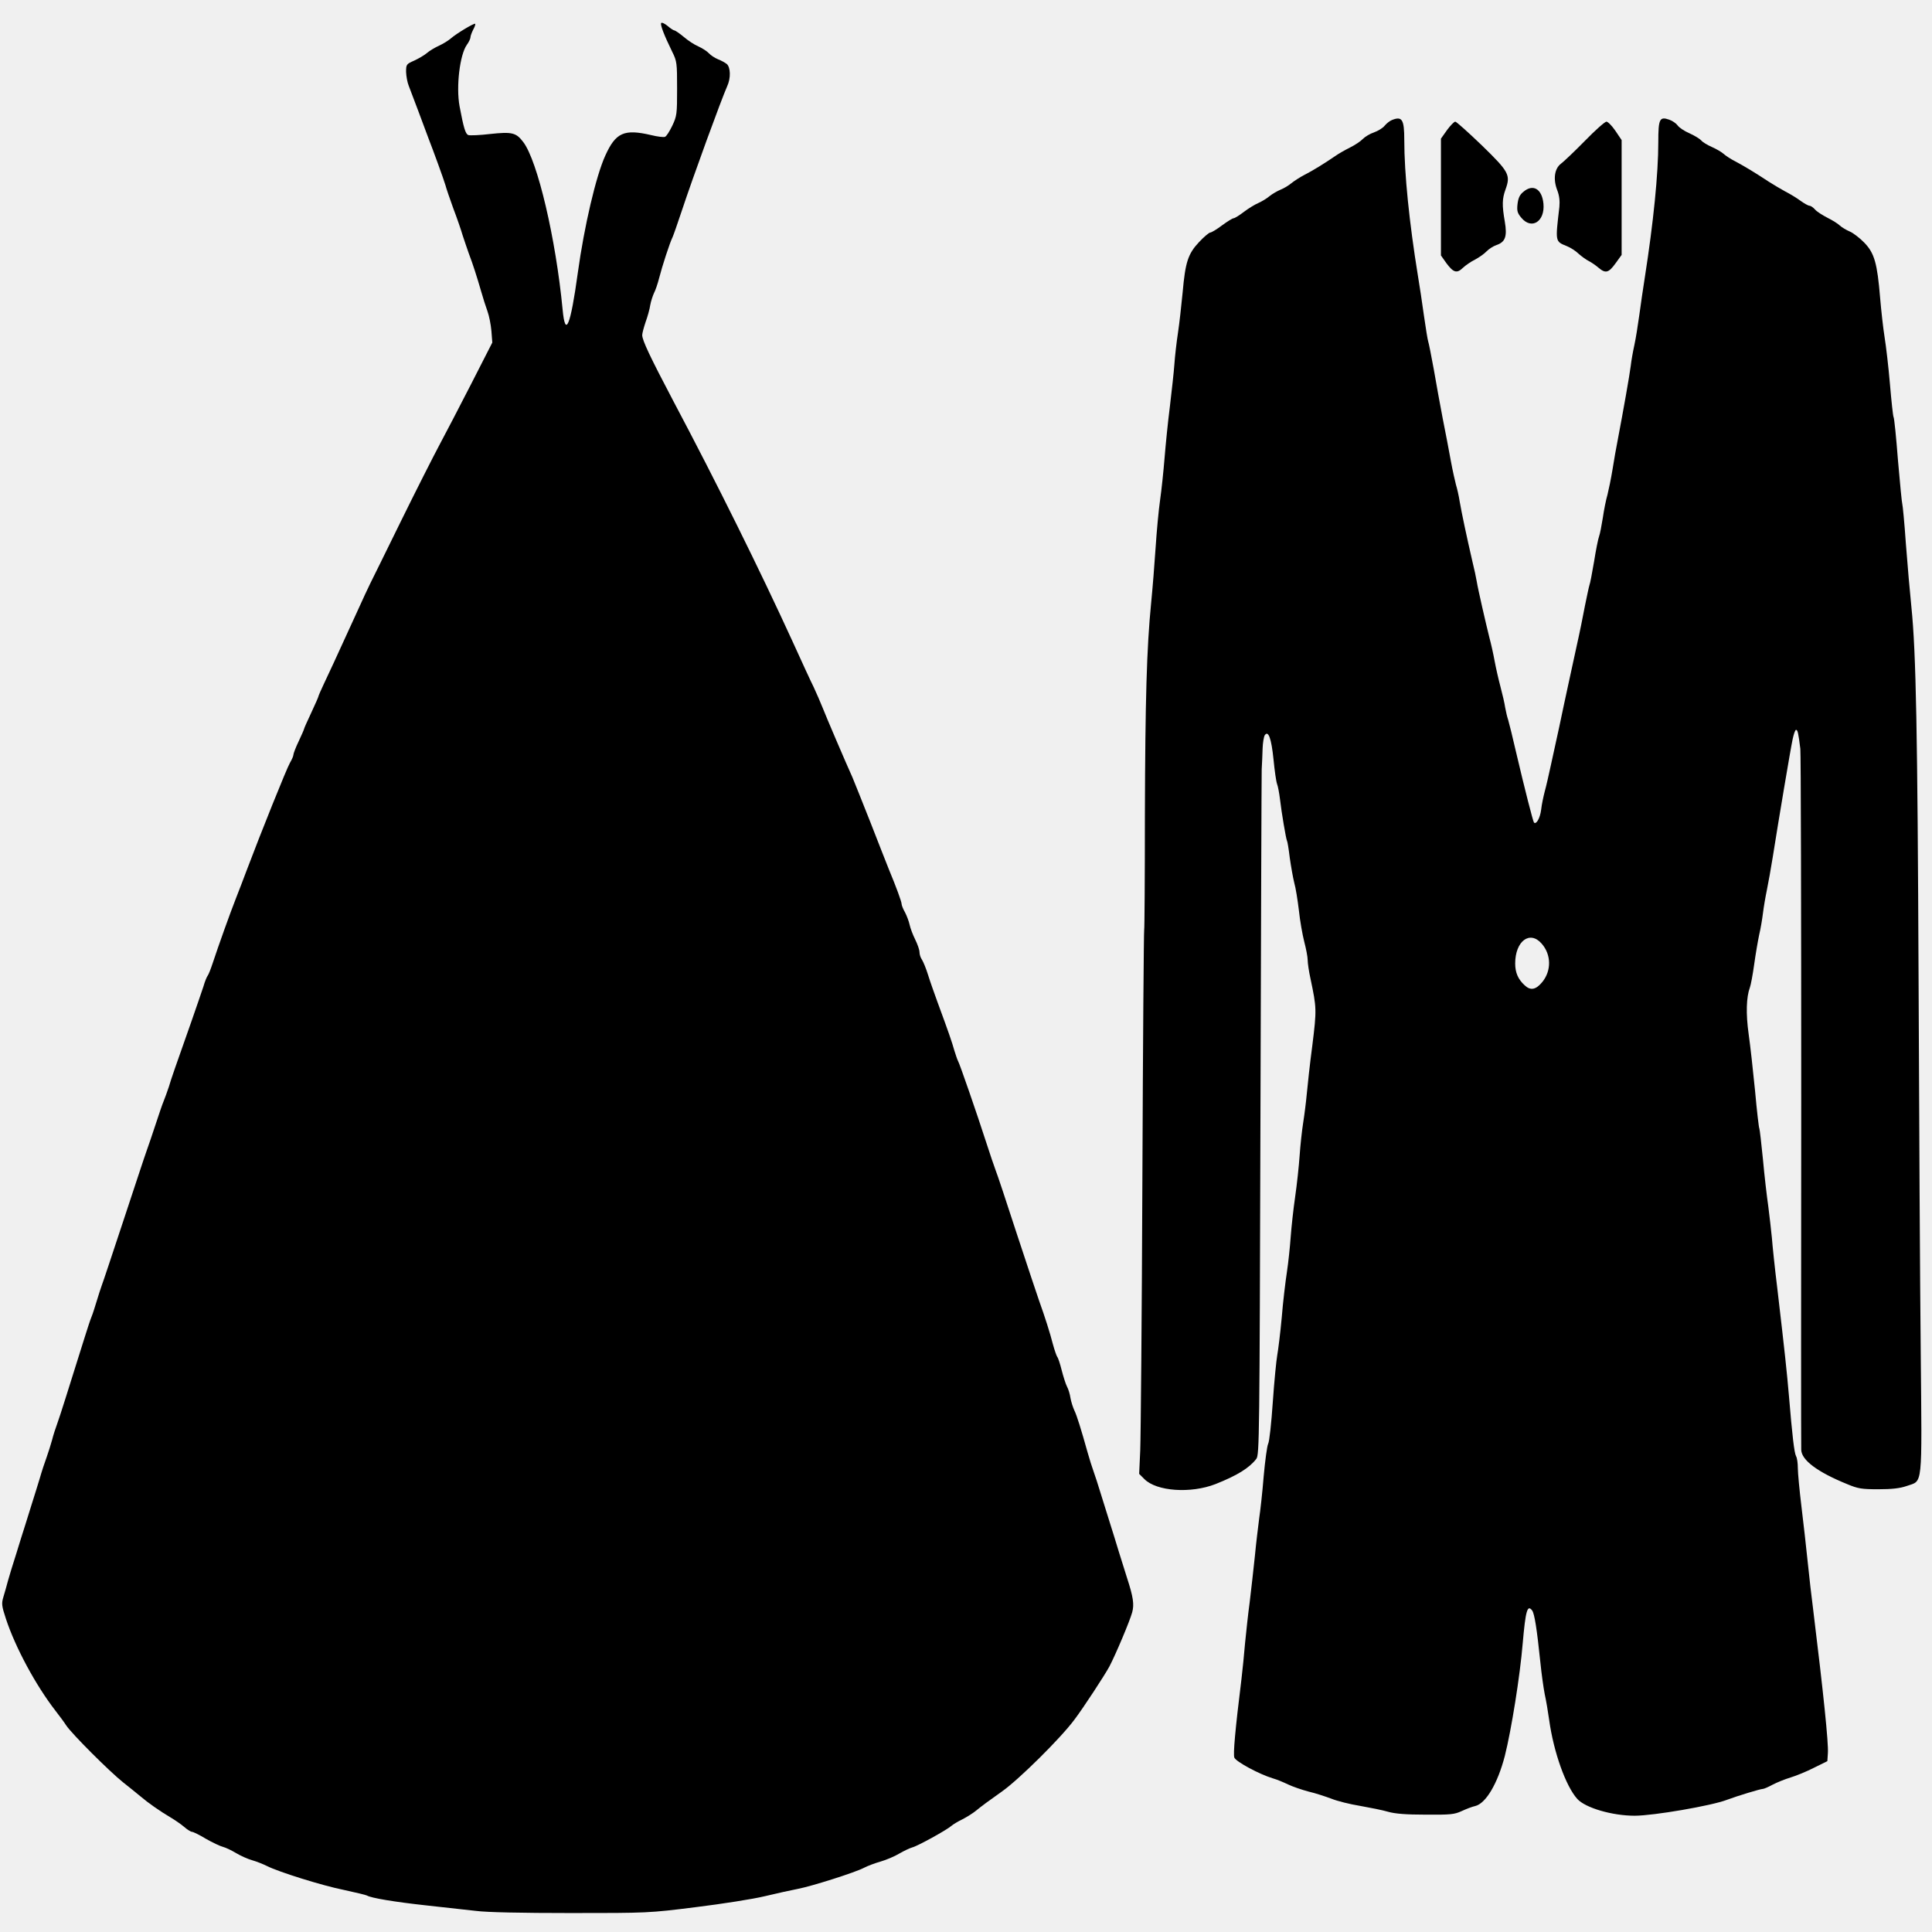
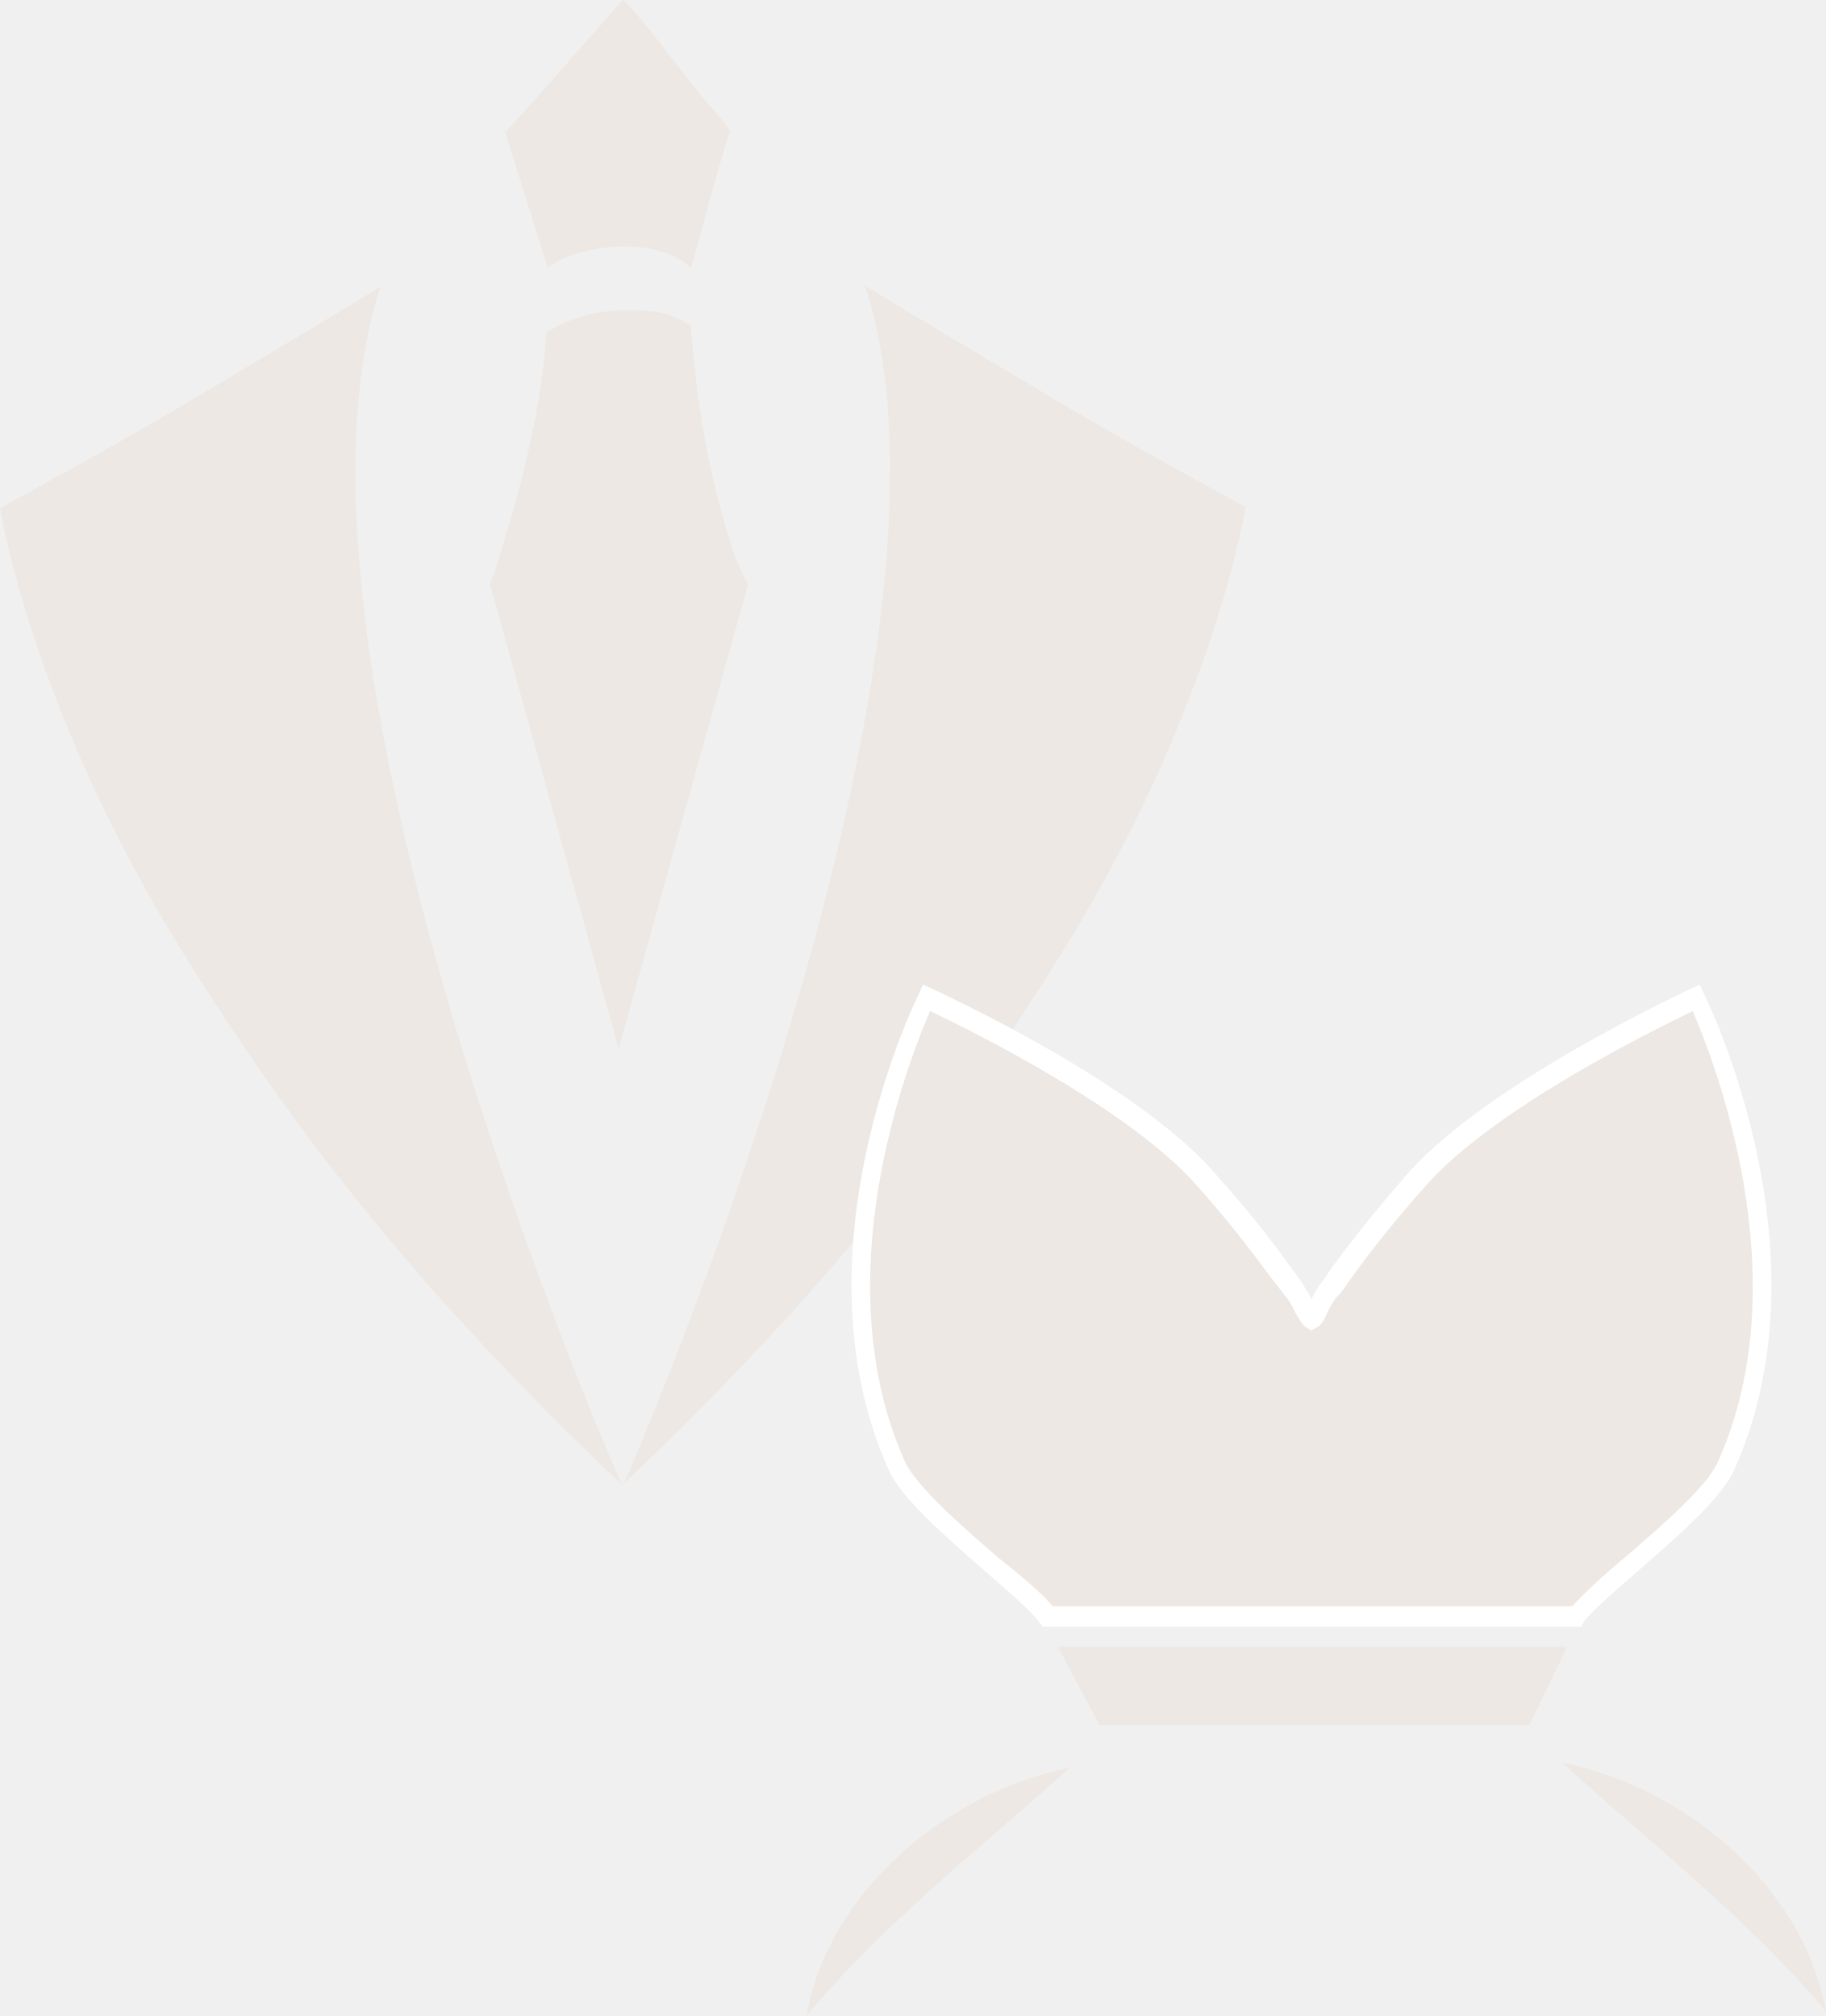
- <svg xmlns="http://www.w3.org/2000/svg" version="1.0" width="1080pt" height="1080pt" viewBox="0 0 1080 1080" preserveAspectRatio="xMidYMid meet">
-   <g transform="translate(0,1080) scale(0.1,-0.1)" fill="#000000" stroke="none">
-     <path d="M3696 10671 c-6 -9 16 -67 62 -161 26 -52 27 -63 27 -205 0 -142 -1 -153 -27 -208 -15 -31 -33 -60 -41 -62 -7 -3 -42 1 -78 10 -150 35 -197 14 -255 -114 -52 -113 -118 -395 -154 -656 -41 -299 -70 -367 -85 -205 -38 397 -140 831 -220 936 -40 53 -63 58 -185 45 -58 -7 -113 -9 -122 -6 -16 6 -26 39 -49 161 -20 109 1 288 41 344 11 15 20 34 20 42 0 7 7 26 15 42 9 16 14 31 11 33 -5 5 -104 -54 -136 -82 -14 -12 -43 -30 -65 -40 -22 -10 -53 -28 -68 -41 -15 -13 -48 -32 -72 -43 -43 -19 -45 -21 -45 -63 1 -24 7 -59 15 -78 22 -58 84 -221 109 -290 14 -36 39 -103 56 -150 17 -47 35 -98 40 -115 4 -16 24 -75 44 -130 21 -55 44 -122 52 -150 9 -27 24 -72 34 -100 24 -63 46 -132 70 -215 10 -36 26 -85 35 -110 9 -25 19 -74 22 -110 l5 -65 -120 -235 c-66 -129 -146 -282 -177 -340 -31 -58 -129 -251 -217 -430 -88 -179 -163 -332 -168 -341 -5 -9 -45 -95 -88 -190 -119 -260 -141 -308 -173 -375 -16 -34 -29 -64 -29 -67 0 -3 -18 -44 -40 -91 -22 -47 -40 -87 -40 -90 0 -3 -14 -35 -30 -69 -17 -35 -30 -70 -30 -77 0 -7 -9 -27 -19 -44 -17 -28 -164 -394 -242 -601 -16 -44 -44 -115 -61 -159 -33 -84 -97 -263 -129 -360 -11 -33 -23 -64 -28 -70 -5 -6 -16 -33 -24 -61 -9 -27 -39 -115 -67 -195 -92 -261 -111 -314 -126 -365 -9 -27 -22 -63 -29 -80 -7 -16 -27 -75 -45 -130 -18 -55 -41 -122 -51 -150 -10 -27 -67 -201 -128 -385 -61 -184 -115 -348 -122 -365 -6 -16 -19 -57 -29 -90 -10 -33 -22 -71 -28 -85 -6 -14 -24 -68 -40 -120 -97 -309 -135 -431 -151 -475 -10 -27 -24 -70 -30 -95 -7 -25 -20 -67 -30 -95 -10 -27 -28 -81 -39 -120 -12 -38 -30 -99 -42 -135 -11 -36 -29 -92 -39 -125 -11 -33 -33 -105 -50 -160 -18 -55 -38 -122 -46 -150 -7 -27 -19 -69 -26 -92 -11 -37 -10 -49 14 -122 53 -161 167 -372 277 -514 25 -32 52 -69 60 -82 32 -48 242 -258 320 -320 28 -22 70 -56 93 -75 47 -40 109 -83 171 -120 24 -14 57 -37 75 -52 18 -16 38 -28 44 -28 7 0 42 -17 78 -39 37 -21 79 -41 95 -45 16 -4 49 -20 74 -35 25 -15 65 -33 90 -40 25 -7 62 -22 82 -32 65 -33 307 -109 431 -134 65 -14 123 -28 128 -31 23 -14 155 -36 329 -55 102 -11 228 -25 280 -31 60 -8 257 -12 530 -12 430 0 438 0 700 33 146 18 319 45 385 61 66 16 149 34 185 41 78 15 321 92 370 118 19 10 61 26 93 35 31 9 79 29 105 45 26 15 58 30 72 34 29 7 192 97 218 120 9 8 37 25 62 37 25 13 59 34 77 49 29 24 71 55 146 108 93 66 326 296 403 400 48 63 171 251 196 298 36 69 114 254 127 302 12 44 6 86 -29 193 -11 36 -32 103 -47 150 -14 47 -36 117 -48 155 -12 39 -35 111 -50 160 -15 50 -34 108 -42 130 -8 22 -23 69 -33 105 -37 132 -60 206 -74 235 -8 17 -18 48 -22 70 -3 22 -12 51 -20 65 -7 14 -20 55 -29 90 -9 36 -20 70 -25 75 -4 6 -15 37 -24 70 -16 63 -46 157 -76 240 -10 28 -66 196 -125 375 -58 179 -112 341 -120 360 -7 19 -32 91 -54 160 -48 149 -147 436 -156 450 -3 5 -12 31 -20 57 -13 47 -32 102 -95 273 -17 47 -41 114 -52 150 -11 36 -27 74 -34 85 -8 11 -14 30 -14 43 0 12 -11 44 -24 70 -13 26 -27 63 -31 82 -4 19 -16 51 -26 70 -11 19 -19 40 -19 47 0 12 -29 92 -71 193 -10 25 -57 144 -104 265 -48 121 -93 234 -100 250 -36 79 -150 346 -167 390 -11 28 -33 78 -49 113 -17 34 -70 149 -118 255 -183 400 -422 883 -668 1347 -130 247 -173 338 -173 367 0 10 9 43 19 73 11 30 23 73 26 95 4 22 14 52 21 67 8 15 21 53 29 85 16 63 59 196 75 228 5 11 27 74 49 140 69 208 221 623 256 703 21 45 19 105 -2 124 -10 8 -32 20 -50 27 -17 7 -40 22 -50 33 -10 11 -36 28 -58 38 -22 9 -60 34 -83 54 -24 20 -48 36 -52 36 -5 0 -22 11 -38 25 -17 14 -33 21 -36 16z" />
-     <path d="M7781 10129 c-13 -5 -31 -20 -41 -32 -10 -13 -37 -29 -59 -37 -22 -7 -50 -24 -63 -37 -12 -13 -44 -34 -72 -48 -28 -14 -65 -35 -83 -48 -54 -37 -124 -81 -172 -105 -25 -13 -57 -34 -72 -46 -14 -12 -42 -29 -60 -36 -19 -8 -47 -24 -63 -37 -15 -13 -44 -30 -62 -38 -19 -8 -55 -30 -80 -49 -26 -20 -52 -36 -58 -36 -6 0 -35 -18 -65 -40 -29 -22 -59 -40 -66 -40 -6 0 -35 -24 -62 -53 -62 -66 -77 -112 -92 -282 -7 -71 -18 -173 -26 -225 -8 -52 -17 -131 -20 -175 -3 -44 -15 -150 -25 -235 -11 -85 -24 -216 -30 -290 -6 -74 -17 -180 -25 -235 -8 -55 -19 -174 -25 -265 -6 -91 -17 -230 -25 -310 -25 -253 -33 -538 -35 -1189 0 -349 -2 -637 -4 -640 -2 -3 -7 -629 -10 -1391 -3 -762 -9 -1444 -12 -1517 l-6 -132 29 -29 c68 -69 260 -82 398 -28 121 48 189 90 228 141 17 23 18 114 23 1912 3 1038 6 1913 7 1943 2 30 4 82 5 115 1 33 7 67 12 75 20 29 37 -17 49 -135 6 -63 15 -125 20 -138 5 -13 12 -50 16 -83 9 -78 34 -224 39 -233 3 -4 10 -47 16 -97 7 -49 18 -111 25 -139 8 -27 19 -97 26 -155 6 -58 20 -136 30 -175 10 -38 19 -84 19 -102 0 -17 7 -65 16 -105 34 -162 35 -171 10 -372 -14 -105 -27 -227 -31 -271 -4 -44 -13 -116 -20 -160 -7 -44 -16 -127 -20 -185 -4 -58 -15 -161 -25 -230 -10 -69 -21 -170 -25 -225 -4 -55 -13 -143 -21 -195 -8 -52 -22 -167 -29 -255 -8 -88 -20 -182 -25 -210 -5 -27 -17 -146 -25 -263 -8 -116 -19 -221 -26 -233 -6 -12 -17 -94 -25 -182 -7 -89 -19 -195 -25 -234 -5 -40 -17 -135 -24 -210 -8 -76 -21 -192 -29 -258 -9 -66 -20 -169 -26 -230 -5 -60 -14 -150 -20 -200 -36 -291 -47 -420 -40 -440 9 -23 139 -93 215 -116 22 -6 60 -22 85 -34 25 -12 77 -30 115 -40 39 -9 96 -28 128 -40 32 -13 104 -31 160 -40 56 -10 127 -24 157 -33 39 -11 99 -16 210 -16 138 -1 160 1 201 20 26 12 60 25 75 28 60 14 126 126 166 280 37 147 85 448 100 629 16 183 26 220 53 184 13 -19 26 -99 46 -292 6 -60 17 -139 24 -175 8 -36 19 -101 25 -145 25 -180 93 -370 157 -441 45 -50 195 -94 321 -94 105 0 431 56 516 89 59 22 187 61 201 61 6 0 31 11 55 24 25 13 70 31 100 40 30 9 89 33 130 54 l75 37 3 45 c4 56 -25 335 -82 800 -9 69 -23 190 -31 270 -8 80 -24 219 -35 310 -11 91 -20 187 -20 213 0 27 -4 57 -10 67 -10 19 -21 112 -40 340 -11 127 -22 234 -65 600 -14 113 -27 239 -30 280 -4 41 -13 120 -20 175 -8 55 -22 174 -30 264 -9 91 -18 168 -20 172 -3 4 -14 98 -24 210 -11 112 -27 256 -36 319 -16 114 -13 206 7 260 5 13 16 71 24 129 8 58 21 133 28 166 8 33 17 87 21 120 4 33 14 92 22 130 8 39 23 122 33 185 31 197 99 602 111 658 6 28 14 52 19 52 9 0 13 -17 24 -106 3 -22 5 -907 5 -1965 -1 -1058 -1 -1937 0 -1953 1 -58 91 -125 256 -192 62 -26 82 -29 175 -29 76 0 120 5 158 18 92 33 86 -26 79 750 -4 375 -9 1308 -12 2072 -6 1402 -14 1834 -40 2090 -8 77 -22 237 -31 355 -8 118 -18 218 -20 222 -2 3 -13 113 -24 242 -10 130 -21 240 -25 245 -3 6 -12 88 -20 183 -8 95 -22 214 -30 263 -8 50 -19 149 -25 220 -16 194 -32 250 -88 308 -26 27 -63 55 -82 63 -19 8 -44 23 -55 33 -11 11 -42 30 -70 44 -27 14 -59 34 -69 46 -11 12 -24 21 -31 21 -7 0 -30 13 -52 29 -22 16 -60 39 -84 51 -24 13 -64 37 -91 54 -76 50 -135 86 -186 113 -26 13 -56 33 -67 43 -11 10 -40 27 -65 38 -25 11 -52 27 -60 37 -8 9 -37 27 -66 40 -28 12 -58 32 -66 44 -8 11 -29 26 -47 32 -54 19 -61 4 -61 -125 0 -178 -27 -448 -76 -761 -9 -55 -22 -147 -30 -205 -8 -58 -20 -134 -28 -170 -8 -36 -17 -87 -20 -115 -6 -50 -43 -258 -72 -410 -9 -44 -22 -120 -30 -170 -8 -49 -21 -112 -28 -140 -8 -27 -20 -86 -26 -129 -7 -44 -16 -91 -21 -104 -5 -13 -18 -77 -28 -141 -11 -64 -22 -123 -26 -132 -3 -9 -14 -61 -25 -115 -10 -54 -30 -153 -45 -219 -14 -66 -37 -169 -50 -230 -13 -60 -35 -162 -48 -225 -14 -63 -35 -160 -47 -215 -12 -55 -27 -122 -35 -150 -7 -27 -17 -73 -20 -102 -6 -46 -27 -84 -40 -71 -5 5 -51 184 -100 393 -19 83 -39 164 -44 180 -6 17 -13 48 -17 70 -3 22 -15 74 -26 115 -11 41 -26 107 -33 145 -7 39 -20 97 -29 130 -20 80 -64 271 -71 315 -3 19 -14 71 -25 115 -30 130 -59 266 -70 330 -5 33 -15 76 -21 95 -5 19 -19 80 -29 135 -10 55 -30 161 -45 235 -14 74 -37 198 -50 275 -14 77 -28 147 -31 155 -3 8 -14 74 -24 145 -10 72 -25 173 -34 225 -48 296 -76 569 -76 758 0 114 -12 134 -69 111z m837 -4604 c54 -61 55 -151 4 -214 -36 -44 -66 -50 -99 -19 -37 34 -53 71 -53 122 0 125 82 187 148 111z" />
-     <path d="M8089 10073 l-34 -48 0 -327 0 -326 31 -44 c39 -52 58 -58 92 -25 15 14 45 35 68 46 22 12 51 32 64 46 13 13 37 29 55 35 50 17 61 48 47 131 -16 92 -15 128 4 180 29 81 20 98 -132 246 -76 73 -143 133 -149 133 -6 0 -27 -21 -46 -47z" />
-     <path d="M8859 10012 c-58 -59 -118 -116 -133 -127 -36 -27 -45 -86 -21 -148 12 -31 15 -61 12 -94 -23 -197 -24 -192 42 -219 20 -8 50 -27 66 -43 17 -15 42 -33 56 -40 14 -7 39 -24 54 -37 40 -34 57 -30 96 24 l34 47 0 321 0 321 -35 52 c-19 28 -42 51 -50 51 -8 0 -63 -48 -121 -108z" />
-     <path d="M8515 9727 c-20 -16 -28 -35 -32 -68 -4 -38 -1 -50 22 -77 57 -68 132 -20 123 79 -8 84 -59 113 -113 66z" />
+ <svg xmlns="http://www.w3.org/2000/svg" preserveAspectRatio="xMidYMid meet" data-bbox="127.2 106.5 180 198.8" viewBox="127.2 106.5 180 198.8" data-type="color" role="presentation" aria-hidden="true" aria-label="">
+   <defs>
+     <style>#comp-lp1sz31f3 svg [data-color="1"] {fill: #EDE8E3;}
+ #comp-lp1sz31f3 svg [data-color="2"] {fill: #EDE8E3;}</style>
+   </defs>
+   <g>
+     <path fill="#EDE8E3" d="M235.6 276.6H278l3.7-7.7h-50.2l4.1 7.7z" data-color="1" />
+     <path d="M206.7 305.3c2.2-12.4 14-22.1 26-24.5-9 8.1-18.1 15.1-26 24.5z" fill="#EDE8E3" data-color="1" />
+     <path d="M307.2 304.8c-2.2-12.4-14-22.1-26-24.5 9 8.2 18.1 15.2 26 24.5z" fill="#EDE8E3" data-color="1" />
+     <path d="M164.7 134.8s-9.1 5.5-18.2 10.9c-7.3 4.4-19.3 10.9-19.3 10.9s3.1 19.9 18.2 44.1c9.7 15.6 21.6 31.8 43.1 52.2 0 .1-35.8-81.2-23.8-118.1z" fill="#EDE8E3" data-color="1" />
+     <path d="M188.6 106.5c-4 4.5-6.9 7.9-10.9 12.3l-.7.7c1.4 4.5 2.8 8.9 4.2 13.4 1-.8 3.7-2.1 7.8-2.1 3.5 0 5.6 1.4 6.3 2.1 1.2-3.8 2.2-8.4 3.9-13.5l-1-1.3c-3.9-4.4-5.3-6.9-9.2-11.3l-.4-.3z" fill="#EDE8E3" data-color="1" />
+     <path d="M195.3 138.6c-2.2-1.3-3.3-1.5-6.3-1.5-4.2 0-6.8 1.5-7.9 2.2-.7 8.3-2.2 14-4.9 22.9-.2.7-.5 1.2-.7 1.9 4.1 14.7 8.6 31 12.7 45.8 4.1-14.7 8.6-30.9 12.7-45.6v-.2s-1.2-2.5-1.4-3.2c-2.6-8-3.6-14.8-4.2-22.3z" fill="#EDE8E3" data-color="1" />
+     <path d="M212.5 134.7s9.1 5.5 18.2 10.9c7.3 4.4 19.3 10.9 19.3 10.9s-3.1 19.9-18.2 44.1c-9.7 15.6-21.6 31.8-43.1 52.2 0 .1 35.8-81.2 23.8-118.1z" fill="#EDE8E3" data-color="1" />
+     <path d="M294.5 204.9s-19.6 9-27.5 17.8c-5.9 6.7-8.2 10.4-8.9 11.2-.9 1.4-1.2 2.4-1.5 2.6-.3-.2-.6-1.2-1.5-2.6-.7-.7-3-4.5-8.9-11.2-7.9-8.9-27.5-17.8-27.5-17.8s-12.4 25.1-3 46.1c1.9 4.3 12.7 11.9 14.9 14.9h52.2c2.2-3 13-10.6 14.9-14.9 9.2-21-3.2-46.1-3.2-46.1z" fill="#EDE8E3" data-color="1" />
+     <path d="M283.1 266.9H230l-.3-.4c-.8-1.1-3-3-5.3-5-3.9-3.4-8.4-7.3-9.6-10.1-9.5-21.2 2.5-45.9 3-46.9l.4-.9.9.4c.8.4 19.9 9.1 27.8 18.1 4.2 4.7 6.6 8 7.8 9.7.5.7.9 1.2 1 1.4l.1.2c.3.4.5.8.7 1.2.2-.4.4-.8.7-1.2l.1-.2c.2-.2.6-.7 1-1.4 1.3-1.8 3.7-5 7.8-9.7 8-8.9 27-17.7 27.8-18.1l.9-.4.4.9c.5 1 12.5 25.7 3 46.9-1.2 2.8-5.7 6.7-9.6 10.1-2.3 2-4.5 3.9-5.3 5l-.2.4zm-52.1-2h51.2c1.1-1.2 3-3 5.3-4.9 3.6-3.1 8.1-7 9.1-9.4 8.1-18.1-.5-39.7-2.5-44.4-3.9 1.9-19.6 9.6-26.3 17.2-4.1 4.6-6.5 7.9-7.7 9.6-.5.8-.9 1.2-1.2 1.5-.4.6-.7 1.1-.9 1.6-.3.6-.5 1.1-1 1.3l-.5.3-.5-.3c-.4-.2-.6-.7-1-1.3-.2-.4-.5-1-.9-1.6-.3-.3-.6-.8-1.2-1.5-1.3-1.7-3.6-5-7.7-9.6-6.7-7.6-22.3-15.3-26.3-17.2-2 4.6-10.6 26.2-2.5 44.4 1.1 2.4 5.5 6.3 9.1 9.4 2.4 1.9 4.4 3.6 5.5 4.9zm24.9-29.1z" fill="#FFFFFF" data-color="2" />
  </g>
</svg>
